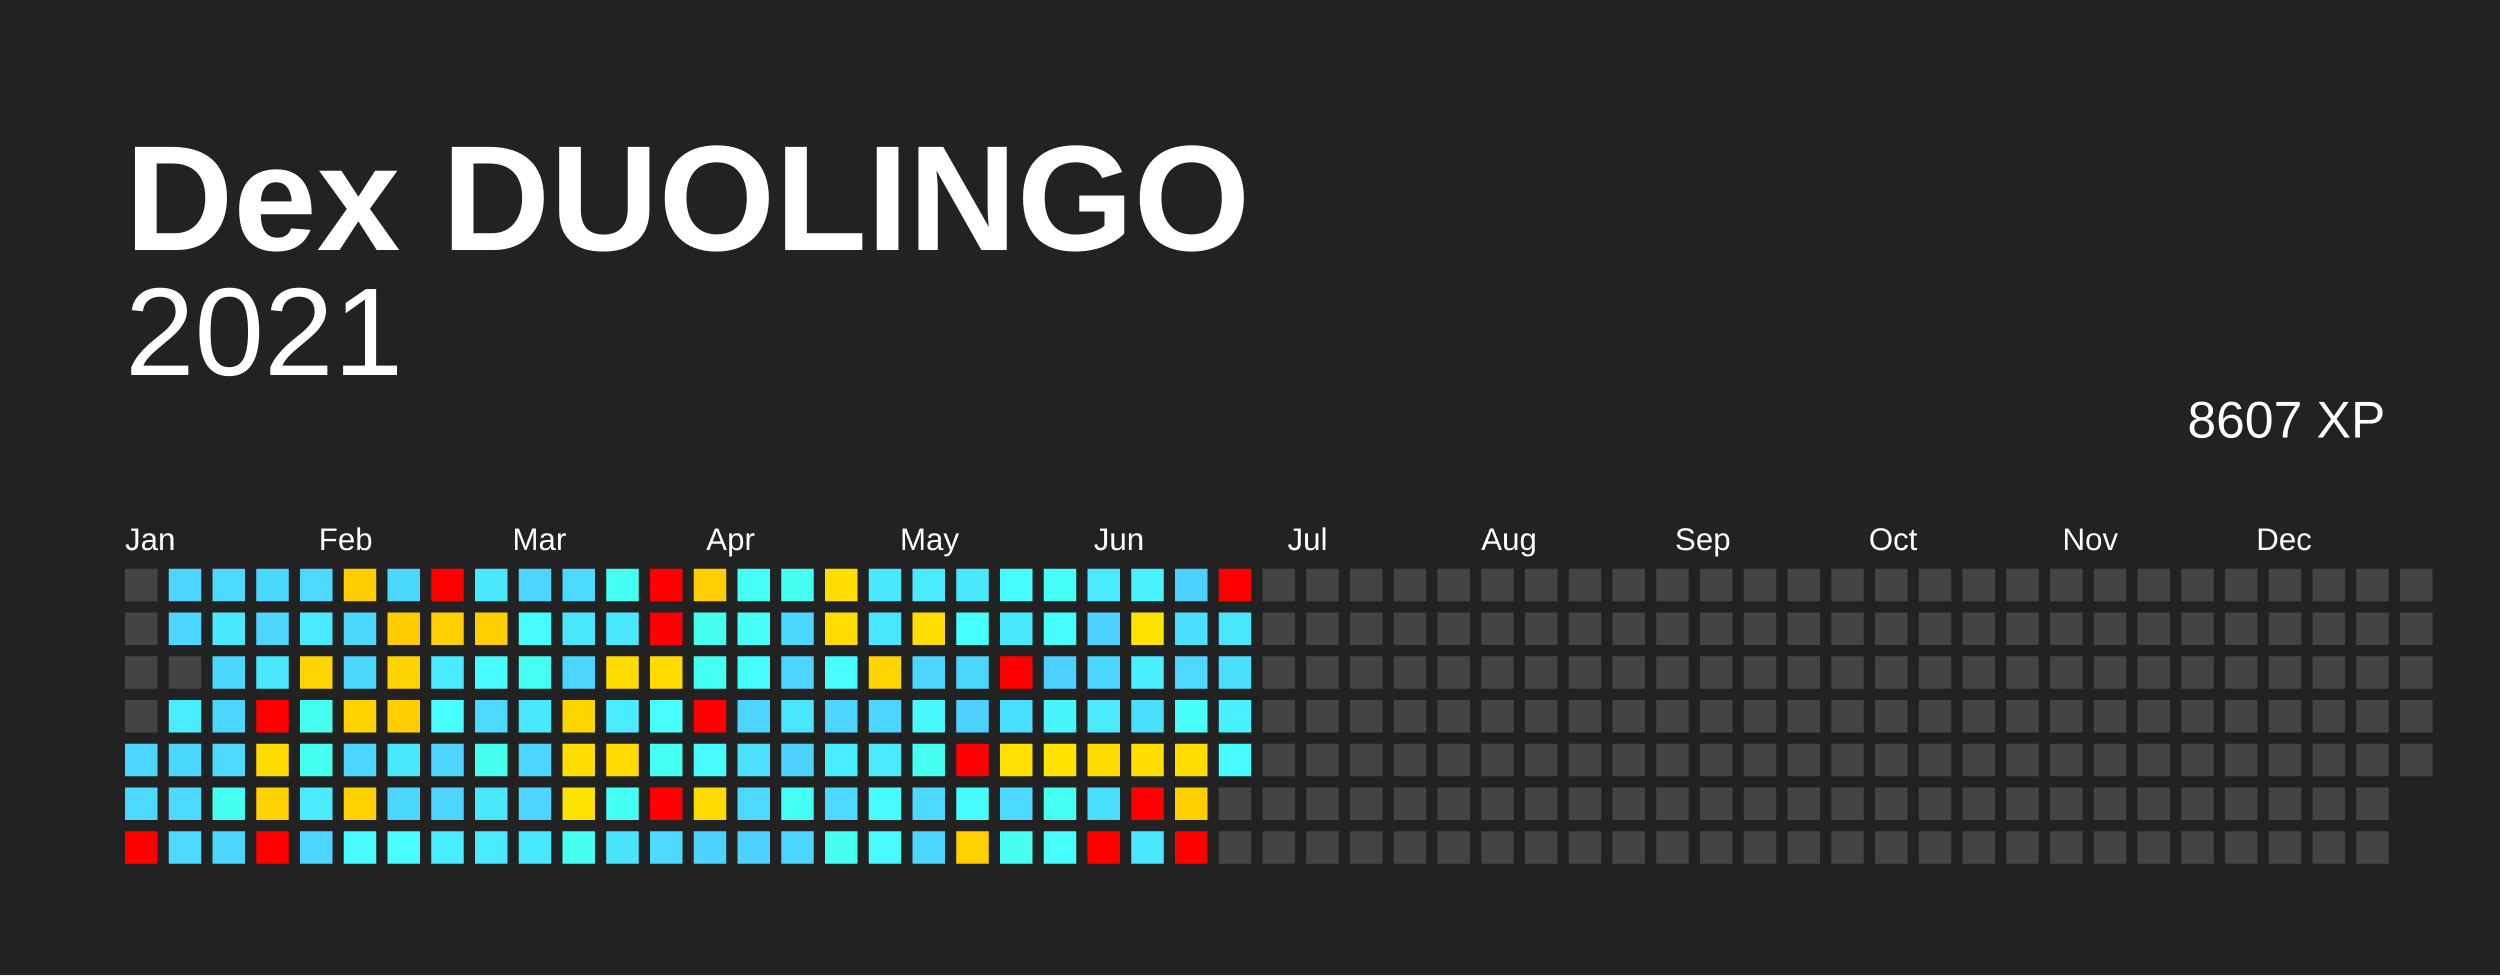
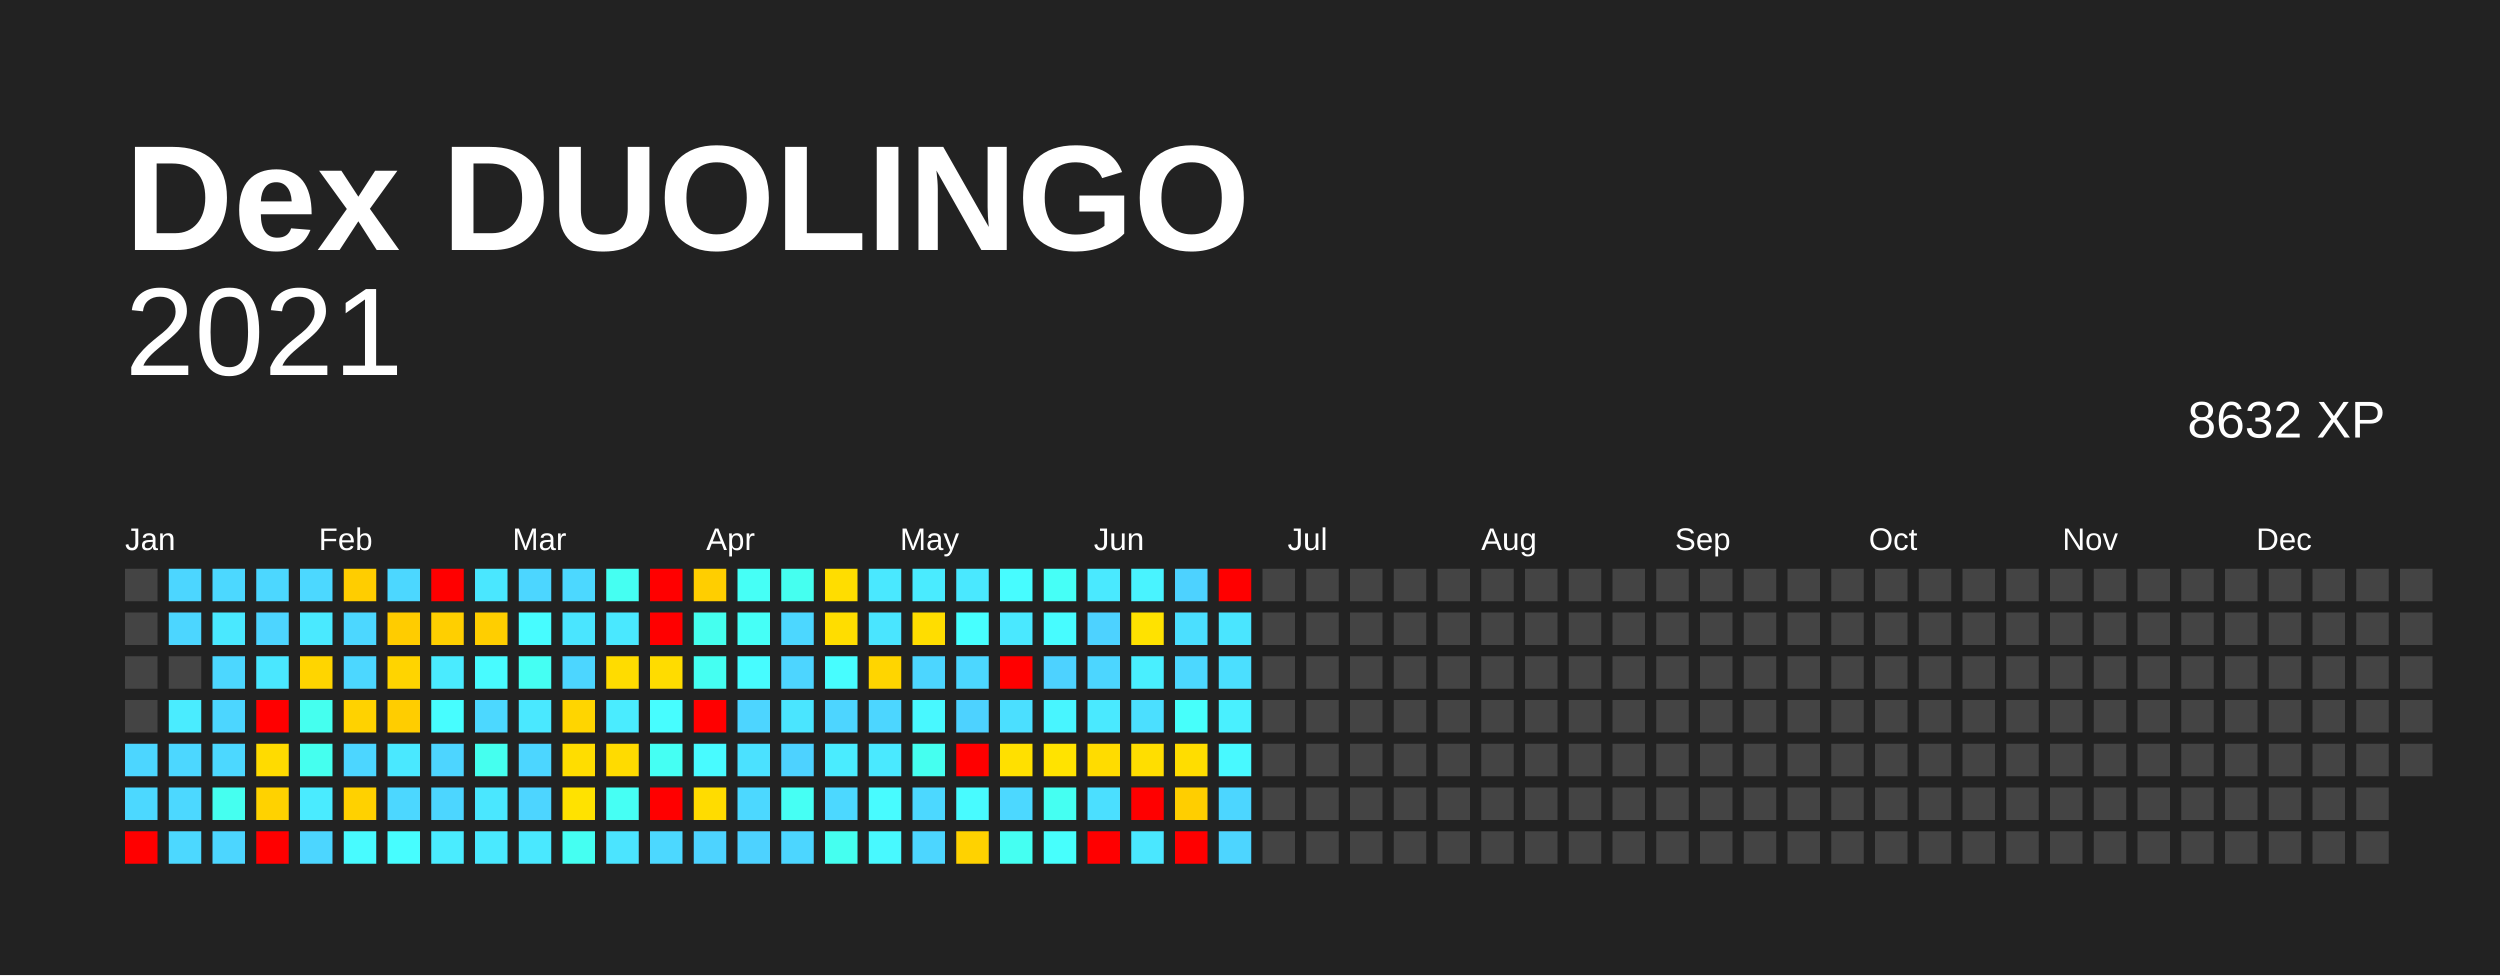
<svg xmlns="http://www.w3.org/2000/svg" baseProfile="full" height="78mm" version="1.1" viewBox="0,0,200,78" width="200mm">
  <defs />
  <rect fill="#222222" height="78" width="200" x="0" y="0" />
  <text fill="#FFFFFF" style="font-size:12px; font-family:Arial; font-weight:bold;" x="10" y="20">Dex DUOLINGO</text>
  <text alignment-baseline="hanging" fill="#FFFFFF" style="font-size:10.0px; font-family:Arial;" x="10" y="30">2021</text>
-   <text alignment-baseline="hanging" fill="#FFFFFF" style="font-size:4.125px; font-family:Arial;" x="175" y="35">8607 XP</text>
+   <text alignment-baseline="hanging" fill="#FFFFFF" style="font-size:4.125px; font-family:Arial;" x="175" y="35">8632 XP</text>
  <text fill="#FFFFFF" style="font-size:2.5px; font-family:Arial" x="10.0" y="44">Jan</text>
  <text fill="#FFFFFF" style="font-size:2.5px; font-family:Arial" x="25.5" y="44">Feb</text>
  <text fill="#FFFFFF" style="font-size:2.5px; font-family:Arial" x="41.0" y="44">Mar</text>
  <text fill="#FFFFFF" style="font-size:2.5px; font-family:Arial" x="56.5" y="44">Apr</text>
  <text fill="#FFFFFF" style="font-size:2.5px; font-family:Arial" x="72.0" y="44">May</text>
  <text fill="#FFFFFF" style="font-size:2.5px; font-family:Arial" x="87.5" y="44">Jun</text>
  <text fill="#FFFFFF" style="font-size:2.5px; font-family:Arial" x="103.0" y="44">Jul</text>
  <text fill="#FFFFFF" style="font-size:2.5px; font-family:Arial" x="118.5" y="44">Aug</text>
  <text fill="#FFFFFF" style="font-size:2.5px; font-family:Arial" x="134.0" y="44">Sep</text>
  <text fill="#FFFFFF" style="font-size:2.5px; font-family:Arial" x="149.5" y="44">Oct</text>
  <text fill="#FFFFFF" style="font-size:2.5px; font-family:Arial" x="165.0" y="44">Nov</text>
  <text fill="#FFFFFF" style="font-size:2.5px; font-family:Arial" x="180.5" y="44">Dec</text>
  <rect fill="#444444" height="2.6" width="2.6" x="10.0" y="45.5" />
  <rect fill="#444444" height="2.6" width="2.6" x="10.0" y="49.0" />
  <rect fill="#444444" height="2.6" width="2.6" x="10.0" y="52.5" />
  <rect fill="#444444" height="2.6" width="2.6" x="10.0" y="56.0" />
  <rect fill="#4cd6ff" height="2.6" width="2.6" x="10.0" y="59.5" />
  <rect fill="#4cd8ff" height="2.6" width="2.6" x="10.0" y="63.0" />
  <rect fill="red" height="2.6" width="2.6" x="10.0" y="66.5" />
  <rect fill="#4cd6ff" height="2.6" width="2.6" x="13.5" y="45.5" />
  <rect fill="#4cd6ff" height="2.6" width="2.6" x="13.5" y="49.0" />
  <rect fill="#444444" height="2.6" width="2.6" x="13.5" y="52.5" />
  <rect fill="#4aecff" height="2.6" width="2.6" x="13.5" y="56.0" />
  <rect fill="#4cd7ff" height="2.6" width="2.6" x="13.5" y="59.5" />
  <rect fill="#4cd8ff" height="2.6" width="2.6" x="13.5" y="63.0" />
  <rect fill="#4cd8ff" height="2.6" width="2.6" x="13.5" y="66.5" />
  <rect fill="#4cd8ff" height="2.6" width="2.6" x="17.0" y="45.5" />
  <rect fill="#4ae8ff" height="2.6" width="2.6" x="17.0" y="49.0" />
  <rect fill="#4cd7ff" height="2.6" width="2.6" x="17.0" y="52.5" />
  <rect fill="#4cd6ff" height="2.6" width="2.6" x="17.0" y="56.0" />
  <rect fill="#4cd8ff" height="2.6" width="2.6" x="17.0" y="59.5" />
  <rect fill="#45fff0" height="2.6" width="2.6" x="17.0" y="63.0" />
  <rect fill="#4cd6ff" height="2.6" width="2.6" x="17.0" y="66.5" />
  <rect fill="#4cd7ff" height="2.6" width="2.6" x="20.5" y="45.5" />
  <rect fill="#4dd5ff" height="2.6" width="2.6" x="20.5" y="49.0" />
  <rect fill="#4ae7ff" height="2.6" width="2.6" x="20.5" y="52.5" />
  <rect fill="red" height="2.6" width="2.6" x="20.5" y="56.0" />
  <rect fill="#ffdb00" height="2.6" width="2.6" x="20.5" y="59.5" />
  <rect fill="#ffd200" height="2.6" width="2.6" x="20.5" y="63.0" />
  <rect fill="red" height="2.6" width="2.6" x="20.5" y="66.5" />
  <rect fill="#4cd8ff" height="2.6" width="2.6" x="24.0" y="45.5" />
  <rect fill="#4ae9ff" height="2.6" width="2.6" x="24.0" y="49.0" />
  <rect fill="#ffd500" height="2.6" width="2.6" x="24.0" y="52.5" />
  <rect fill="#45ffef" height="2.6" width="2.6" x="24.0" y="56.0" />
  <rect fill="#45ffef" height="2.6" width="2.6" x="24.0" y="59.5" />
  <rect fill="#4aebff" height="2.6" width="2.6" x="24.0" y="63.0" />
  <rect fill="#4cd6ff" height="2.6" width="2.6" x="24.0" y="66.5" />
  <rect fill="#ffcd00" height="2.6" width="2.6" x="27.5" y="45.5" />
  <rect fill="#4cd7ff" height="2.6" width="2.6" x="27.5" y="49.0" />
  <rect fill="#4cd7ff" height="2.6" width="2.6" x="27.5" y="52.5" />
  <rect fill="#ffd200" height="2.6" width="2.6" x="27.5" y="56.0" />
  <rect fill="#4cd6ff" height="2.6" width="2.6" x="27.5" y="59.5" />
  <rect fill="#ffd100" height="2.6" width="2.6" x="27.5" y="63.0" />
  <rect fill="#48fbff" height="2.6" width="2.6" x="27.5" y="66.5" />
  <rect fill="#4cd7ff" height="2.6" width="2.6" x="31.0" y="45.5" />
  <rect fill="#ffcc00" height="2.6" width="2.6" x="31.0" y="49.0" />
  <rect fill="#ffd400" height="2.6" width="2.6" x="31.0" y="52.5" />
  <rect fill="#ffcd00" height="2.6" width="2.6" x="31.0" y="56.0" />
  <rect fill="#4ae8ff" height="2.6" width="2.6" x="31.0" y="59.5" />
  <rect fill="#4cd7ff" height="2.6" width="2.6" x="31.0" y="63.0" />
  <rect fill="#47fdff" height="2.6" width="2.6" x="31.0" y="66.5" />
  <rect fill="red" height="2.6" width="2.6" x="34.5" y="45.5" />
  <rect fill="#ffcf00" height="2.6" width="2.6" x="34.5" y="49.0" />
  <rect fill="#4aebff" height="2.6" width="2.6" x="34.5" y="52.5" />
  <rect fill="#47fdff" height="2.6" width="2.6" x="34.5" y="56.0" />
  <rect fill="#4dd5ff" height="2.6" width="2.6" x="34.5" y="59.5" />
  <rect fill="#4cd6ff" height="2.6" width="2.6" x="34.5" y="63.0" />
  <rect fill="#4aecff" height="2.6" width="2.6" x="34.5" y="66.5" />
  <rect fill="#4ae7ff" height="2.6" width="2.6" x="38.0" y="45.5" />
  <rect fill="#ffce00" height="2.6" width="2.6" x="38.0" y="49.0" />
  <rect fill="#48fbff" height="2.6" width="2.6" x="38.0" y="52.5" />
  <rect fill="#4cd8ff" height="2.6" width="2.6" x="38.0" y="56.0" />
  <rect fill="#45ffef" height="2.6" width="2.6" x="38.0" y="59.5" />
  <rect fill="#4ae7ff" height="2.6" width="2.6" x="38.0" y="63.0" />
  <rect fill="#4ae9ff" height="2.6" width="2.6" x="38.0" y="66.5" />
  <rect fill="#4cd6ff" height="2.6" width="2.6" x="41.5" y="45.5" />
  <rect fill="#47fcff" height="2.6" width="2.6" x="41.5" y="49.0" />
  <rect fill="#45fff3" height="2.6" width="2.6" x="41.5" y="52.5" />
  <rect fill="#4ae8ff" height="2.6" width="2.6" x="41.5" y="56.0" />
  <rect fill="#4cd6ff" height="2.6" width="2.6" x="41.5" y="59.5" />
  <rect fill="#4dd5ff" height="2.6" width="2.6" x="41.5" y="63.0" />
  <rect fill="#4ae8ff" height="2.6" width="2.6" x="41.5" y="66.5" />
  <rect fill="#4cd8ff" height="2.6" width="2.6" x="45.0" y="45.5" />
  <rect fill="#4ae5ff" height="2.6" width="2.6" x="45.0" y="49.0" />
  <rect fill="#4cd6ff" height="2.6" width="2.6" x="45.0" y="52.5" />
  <rect fill="#ffd500" height="2.6" width="2.6" x="45.0" y="56.0" />
  <rect fill="#ffdd00" height="2.6" width="2.6" x="45.0" y="59.5" />
  <rect fill="#ffe200" height="2.6" width="2.6" x="45.0" y="63.0" />
  <rect fill="#45fff2" height="2.6" width="2.6" x="45.0" y="66.5" />
  <rect fill="#45fff2" height="2.6" width="2.6" x="48.5" y="45.5" />
  <rect fill="#4ae8ff" height="2.6" width="2.6" x="48.5" y="49.0" />
  <rect fill="#ffdc00" height="2.6" width="2.6" x="48.5" y="52.5" />
  <rect fill="#4aecff" height="2.6" width="2.6" x="48.5" y="56.0" />
  <rect fill="#ffdb00" height="2.6" width="2.6" x="48.5" y="59.5" />
  <rect fill="#46fff4" height="2.6" width="2.6" x="48.5" y="63.0" />
  <rect fill="#4be4ff" height="2.6" width="2.6" x="48.5" y="66.5" />
  <rect fill="red" height="2.6" width="2.6" x="52.0" y="45.5" />
  <rect fill="red" height="2.6" width="2.6" x="52.0" y="49.0" />
  <rect fill="#ffdc00" height="2.6" width="2.6" x="52.0" y="52.5" />
  <rect fill="#47fdff" height="2.6" width="2.6" x="52.0" y="56.0" />
  <rect fill="#45fff3" height="2.6" width="2.6" x="52.0" y="59.5" />
  <rect fill="red" height="2.6" width="2.6" x="52.0" y="63.0" />
  <rect fill="#4cd8ff" height="2.6" width="2.6" x="52.0" y="66.5" />
  <rect fill="#ffce00" height="2.6" width="2.6" x="55.5" y="45.5" />
  <rect fill="#45ffef" height="2.6" width="2.6" x="55.5" y="49.0" />
  <rect fill="#45fff2" height="2.6" width="2.6" x="55.5" y="52.5" />
  <rect fill="red" height="2.6" width="2.6" x="55.5" y="56.0" />
  <rect fill="#48fbff" height="2.6" width="2.6" x="55.5" y="59.5" />
  <rect fill="#ffdc00" height="2.6" width="2.6" x="55.5" y="63.0" />
  <rect fill="#4dd3ff" height="2.6" width="2.6" x="55.5" y="66.5" />
  <rect fill="#46fff6" height="2.6" width="2.6" x="59.0" y="45.5" />
  <rect fill="#46fff7" height="2.6" width="2.6" x="59.0" y="49.0" />
  <rect fill="#47fcff" height="2.6" width="2.6" x="59.0" y="52.5" />
  <rect fill="#4dd5ff" height="2.6" width="2.6" x="59.0" y="56.0" />
  <rect fill="#4be1ff" height="2.6" width="2.6" x="59.0" y="59.5" />
  <rect fill="#4cd8ff" height="2.6" width="2.6" x="59.0" y="63.0" />
  <rect fill="#4dd2ff" height="2.6" width="2.6" x="59.0" y="66.5" />
  <rect fill="#45fff0" height="2.6" width="2.6" x="62.5" y="45.5" />
  <rect fill="#4cd7ff" height="2.6" width="2.6" x="62.5" y="49.0" />
  <rect fill="#4dd5ff" height="2.6" width="2.6" x="62.5" y="52.5" />
  <rect fill="#4ae5ff" height="2.6" width="2.6" x="62.5" y="56.0" />
  <rect fill="#4dd2ff" height="2.6" width="2.6" x="62.5" y="59.5" />
  <rect fill="#46fff4" height="2.6" width="2.6" x="62.5" y="63.0" />
  <rect fill="#4cd6ff" height="2.6" width="2.6" x="62.5" y="66.5" />
  <rect fill="#ffdd00" height="2.6" width="2.6" x="66.0" y="45.5" />
  <rect fill="#ffdd00" height="2.6" width="2.6" x="66.0" y="49.0" />
  <rect fill="#47fdff" height="2.6" width="2.6" x="66.0" y="52.5" />
  <rect fill="#4dd5ff" height="2.6" width="2.6" x="66.0" y="56.0" />
  <rect fill="#4aecff" height="2.6" width="2.6" x="66.0" y="59.5" />
  <rect fill="#4cd8ff" height="2.6" width="2.6" x="66.0" y="63.0" />
  <rect fill="#45fff0" height="2.6" width="2.6" x="66.0" y="66.5" />
  <rect fill="#4ae8ff" height="2.6" width="2.6" x="69.5" y="45.5" />
  <rect fill="#4ae5ff" height="2.6" width="2.6" x="69.5" y="49.0" />
  <rect fill="#ffd500" height="2.6" width="2.6" x="69.5" y="52.5" />
  <rect fill="#4cd6ff" height="2.6" width="2.6" x="69.5" y="56.0" />
  <rect fill="#4ae9ff" height="2.6" width="2.6" x="69.5" y="59.5" />
  <rect fill="#48fbff" height="2.6" width="2.6" x="69.5" y="63.0" />
  <rect fill="#48f9ff" height="2.6" width="2.6" x="69.5" y="66.5" />
  <rect fill="#4aebff" height="2.6" width="2.6" x="73.0" y="45.5" />
  <rect fill="#ffdd00" height="2.6" width="2.6" x="73.0" y="49.0" />
  <rect fill="#4cd6ff" height="2.6" width="2.6" x="73.0" y="52.5" />
  <rect fill="#48f8ff" height="2.6" width="2.6" x="73.0" y="56.0" />
  <rect fill="#45fff0" height="2.6" width="2.6" x="73.0" y="59.5" />
  <rect fill="#4cd8ff" height="2.6" width="2.6" x="73.0" y="63.0" />
  <rect fill="#4cd6ff" height="2.6" width="2.6" x="73.0" y="66.5" />
  <rect fill="#4ae8ff" height="2.6" width="2.6" x="76.5" y="45.5" />
  <rect fill="#47ffff" height="2.6" width="2.6" x="76.5" y="49.0" />
  <rect fill="#4cd7ff" height="2.6" width="2.6" x="76.5" y="52.5" />
  <rect fill="#4dd2ff" height="2.6" width="2.6" x="76.5" y="56.0" />
  <rect fill="red" height="2.6" width="2.6" x="76.5" y="59.5" />
  <rect fill="#48fbff" height="2.6" width="2.6" x="76.5" y="63.0" />
  <rect fill="#ffd200" height="2.6" width="2.6" x="76.5" y="66.5" />
  <rect fill="#47fcff" height="2.6" width="2.6" x="80.0" y="45.5" />
  <rect fill="#4ae8ff" height="2.6" width="2.6" x="80.0" y="49.0" />
  <rect fill="red" height="2.6" width="2.6" x="80.0" y="52.5" />
  <rect fill="#4bdfff" height="2.6" width="2.6" x="80.0" y="56.0" />
  <rect fill="#ffe000" height="2.6" width="2.6" x="80.0" y="59.5" />
  <rect fill="#4cd8ff" height="2.6" width="2.6" x="80.0" y="63.0" />
  <rect fill="#45fff2" height="2.6" width="2.6" x="80.0" y="66.5" />
  <rect fill="#46fff7" height="2.6" width="2.6" x="83.5" y="45.5" />
  <rect fill="#47fcff" height="2.6" width="2.6" x="83.5" y="49.0" />
  <rect fill="#4dd2ff" height="2.6" width="2.6" x="83.5" y="52.5" />
  <rect fill="#48f5ff" height="2.6" width="2.6" x="83.5" y="56.0" />
  <rect fill="#ffe300" height="2.6" width="2.6" x="83.5" y="59.5" />
  <rect fill="#45fff2" height="2.6" width="2.6" x="83.5" y="63.0" />
  <rect fill="#47fffd" height="2.6" width="2.6" x="83.5" y="66.5" />
  <rect fill="#4ae9ff" height="2.6" width="2.6" x="87.0" y="45.5" />
  <rect fill="#4dd2ff" height="2.6" width="2.6" x="87.0" y="49.0" />
  <rect fill="#4cd6ff" height="2.6" width="2.6" x="87.0" y="52.5" />
  <rect fill="#4ae9ff" height="2.6" width="2.6" x="87.0" y="56.0" />
  <rect fill="#ffdc00" height="2.6" width="2.6" x="87.0" y="59.5" />
  <rect fill="#4bdfff" height="2.6" width="2.6" x="87.0" y="63.0" />
  <rect fill="red" height="2.6" width="2.6" x="87.0" y="66.5" />
  <rect fill="#49f3ff" height="2.6" width="2.6" x="90.5" y="45.5" />
  <rect fill="#ffe200" height="2.6" width="2.6" x="90.5" y="49.0" />
  <rect fill="#49efff" height="2.6" width="2.6" x="90.5" y="52.5" />
  <rect fill="#4bdfff" height="2.6" width="2.6" x="90.5" y="56.0" />
  <rect fill="#ffde00" height="2.6" width="2.6" x="90.5" y="59.5" />
  <rect fill="red" height="2.6" width="2.6" x="90.5" y="63.0" />
  <rect fill="#4ae7ff" height="2.6" width="2.6" x="90.5" y="66.5" />
  <rect fill="#4dd2ff" height="2.6" width="2.6" x="94.0" y="45.5" />
  <rect fill="#4bdfff" height="2.6" width="2.6" x="94.0" y="49.0" />
  <rect fill="#4cd8ff" height="2.6" width="2.6" x="94.0" y="52.5" />
  <rect fill="#47fffb" height="2.6" width="2.6" x="94.0" y="56.0" />
  <rect fill="#ffdd00" height="2.6" width="2.6" x="94.0" y="59.5" />
  <rect fill="#ffce00" height="2.6" width="2.6" x="94.0" y="63.0" />
  <rect fill="red" height="2.6" width="2.6" x="94.0" y="66.5" />
  <rect fill="red" height="2.6" width="2.6" x="97.5" y="45.5" />
  <rect fill="#4ae5ff" height="2.6" width="2.6" x="97.5" y="49.0" />
  <rect fill="#4bdfff" height="2.6" width="2.6" x="97.5" y="52.5" />
  <rect fill="#49f0ff" height="2.6" width="2.6" x="97.5" y="56.0" />
  <rect fill="#48f9ff" height="2.6" width="2.6" x="97.5" y="59.5" />
-   <rect fill="#444444" height="2.6" width="2.6" x="97.5" y="63.0" />
-   <rect fill="#444444" height="2.6" width="2.6" x="97.5" y="66.5" />
+   <rect fill="#4cd6ff" height="2.6" width="2.6" x="97.5" y="63.0" />
+   <rect fill="#4dd5ff" height="2.6" width="2.6" x="97.5" y="66.5" />
  <rect fill="#444444" height="2.6" width="2.6" x="101.0" y="45.5" />
  <rect fill="#444444" height="2.6" width="2.6" x="101.0" y="49.0" />
  <rect fill="#444444" height="2.6" width="2.6" x="101.0" y="52.5" />
  <rect fill="#444444" height="2.6" width="2.6" x="101.0" y="56.0" />
  <rect fill="#444444" height="2.6" width="2.6" x="101.0" y="59.5" />
  <rect fill="#444444" height="2.6" width="2.6" x="101.0" y="63.0" />
  <rect fill="#444444" height="2.6" width="2.6" x="101.0" y="66.5" />
  <rect fill="#444444" height="2.6" width="2.6" x="104.5" y="45.5" />
  <rect fill="#444444" height="2.6" width="2.6" x="104.5" y="49.0" />
  <rect fill="#444444" height="2.6" width="2.6" x="104.5" y="52.5" />
  <rect fill="#444444" height="2.6" width="2.6" x="104.5" y="56.0" />
  <rect fill="#444444" height="2.6" width="2.6" x="104.5" y="59.5" />
  <rect fill="#444444" height="2.6" width="2.6" x="104.5" y="63.0" />
  <rect fill="#444444" height="2.6" width="2.6" x="104.5" y="66.5" />
  <rect fill="#444444" height="2.6" width="2.6" x="108.0" y="45.5" />
  <rect fill="#444444" height="2.6" width="2.6" x="108.0" y="49.0" />
  <rect fill="#444444" height="2.6" width="2.6" x="108.0" y="52.5" />
  <rect fill="#444444" height="2.6" width="2.6" x="108.0" y="56.0" />
  <rect fill="#444444" height="2.6" width="2.6" x="108.0" y="59.5" />
  <rect fill="#444444" height="2.6" width="2.6" x="108.0" y="63.0" />
  <rect fill="#444444" height="2.6" width="2.6" x="108.0" y="66.5" />
  <rect fill="#444444" height="2.6" width="2.6" x="111.5" y="45.5" />
  <rect fill="#444444" height="2.6" width="2.6" x="111.5" y="49.0" />
  <rect fill="#444444" height="2.6" width="2.6" x="111.5" y="52.5" />
  <rect fill="#444444" height="2.6" width="2.6" x="111.5" y="56.0" />
  <rect fill="#444444" height="2.6" width="2.6" x="111.5" y="59.5" />
  <rect fill="#444444" height="2.6" width="2.6" x="111.5" y="63.0" />
  <rect fill="#444444" height="2.6" width="2.6" x="111.5" y="66.5" />
  <rect fill="#444444" height="2.6" width="2.6" x="115.0" y="45.5" />
  <rect fill="#444444" height="2.6" width="2.6" x="115.0" y="49.0" />
  <rect fill="#444444" height="2.6" width="2.6" x="115.0" y="52.5" />
  <rect fill="#444444" height="2.6" width="2.6" x="115.0" y="56.0" />
  <rect fill="#444444" height="2.6" width="2.6" x="115.0" y="59.5" />
  <rect fill="#444444" height="2.6" width="2.6" x="115.0" y="63.0" />
  <rect fill="#444444" height="2.6" width="2.6" x="115.0" y="66.5" />
  <rect fill="#444444" height="2.6" width="2.6" x="118.5" y="45.5" />
  <rect fill="#444444" height="2.6" width="2.6" x="118.5" y="49.0" />
  <rect fill="#444444" height="2.6" width="2.6" x="118.5" y="52.5" />
  <rect fill="#444444" height="2.6" width="2.6" x="118.5" y="56.0" />
  <rect fill="#444444" height="2.6" width="2.6" x="118.5" y="59.5" />
  <rect fill="#444444" height="2.6" width="2.6" x="118.5" y="63.0" />
  <rect fill="#444444" height="2.6" width="2.6" x="118.5" y="66.5" />
  <rect fill="#444444" height="2.6" width="2.6" x="122.0" y="45.5" />
  <rect fill="#444444" height="2.6" width="2.6" x="122.0" y="49.0" />
  <rect fill="#444444" height="2.6" width="2.6" x="122.0" y="52.5" />
  <rect fill="#444444" height="2.6" width="2.6" x="122.0" y="56.0" />
  <rect fill="#444444" height="2.6" width="2.6" x="122.0" y="59.5" />
  <rect fill="#444444" height="2.6" width="2.6" x="122.0" y="63.0" />
  <rect fill="#444444" height="2.6" width="2.6" x="122.0" y="66.5" />
  <rect fill="#444444" height="2.6" width="2.6" x="125.5" y="45.5" />
  <rect fill="#444444" height="2.6" width="2.6" x="125.5" y="49.0" />
  <rect fill="#444444" height="2.6" width="2.6" x="125.5" y="52.5" />
  <rect fill="#444444" height="2.6" width="2.6" x="125.5" y="56.0" />
  <rect fill="#444444" height="2.6" width="2.6" x="125.5" y="59.5" />
  <rect fill="#444444" height="2.6" width="2.6" x="125.5" y="63.0" />
  <rect fill="#444444" height="2.6" width="2.6" x="125.5" y="66.5" />
  <rect fill="#444444" height="2.6" width="2.6" x="129.0" y="45.5" />
  <rect fill="#444444" height="2.6" width="2.6" x="129.0" y="49.0" />
  <rect fill="#444444" height="2.6" width="2.6" x="129.0" y="52.5" />
  <rect fill="#444444" height="2.6" width="2.6" x="129.0" y="56.0" />
  <rect fill="#444444" height="2.6" width="2.6" x="129.0" y="59.5" />
  <rect fill="#444444" height="2.6" width="2.6" x="129.0" y="63.0" />
  <rect fill="#444444" height="2.6" width="2.6" x="129.0" y="66.5" />
  <rect fill="#444444" height="2.6" width="2.6" x="132.5" y="45.5" />
  <rect fill="#444444" height="2.6" width="2.6" x="132.5" y="49.0" />
  <rect fill="#444444" height="2.6" width="2.6" x="132.5" y="52.5" />
  <rect fill="#444444" height="2.6" width="2.6" x="132.5" y="56.0" />
  <rect fill="#444444" height="2.6" width="2.6" x="132.5" y="59.5" />
  <rect fill="#444444" height="2.6" width="2.6" x="132.5" y="63.0" />
  <rect fill="#444444" height="2.6" width="2.6" x="132.5" y="66.5" />
  <rect fill="#444444" height="2.6" width="2.6" x="136.0" y="45.5" />
  <rect fill="#444444" height="2.6" width="2.6" x="136.0" y="49.0" />
  <rect fill="#444444" height="2.6" width="2.6" x="136.0" y="52.5" />
  <rect fill="#444444" height="2.6" width="2.6" x="136.0" y="56.0" />
  <rect fill="#444444" height="2.6" width="2.6" x="136.0" y="59.5" />
  <rect fill="#444444" height="2.6" width="2.6" x="136.0" y="63.0" />
  <rect fill="#444444" height="2.6" width="2.6" x="136.0" y="66.5" />
  <rect fill="#444444" height="2.6" width="2.6" x="139.5" y="45.5" />
  <rect fill="#444444" height="2.6" width="2.6" x="139.5" y="49.0" />
  <rect fill="#444444" height="2.6" width="2.6" x="139.5" y="52.5" />
  <rect fill="#444444" height="2.6" width="2.6" x="139.5" y="56.0" />
  <rect fill="#444444" height="2.6" width="2.6" x="139.5" y="59.5" />
  <rect fill="#444444" height="2.6" width="2.6" x="139.5" y="63.0" />
  <rect fill="#444444" height="2.6" width="2.6" x="139.5" y="66.5" />
  <rect fill="#444444" height="2.6" width="2.6" x="143.0" y="45.5" />
  <rect fill="#444444" height="2.6" width="2.6" x="143.0" y="49.0" />
  <rect fill="#444444" height="2.6" width="2.6" x="143.0" y="52.5" />
  <rect fill="#444444" height="2.6" width="2.6" x="143.0" y="56.0" />
  <rect fill="#444444" height="2.6" width="2.6" x="143.0" y="59.5" />
  <rect fill="#444444" height="2.6" width="2.6" x="143.0" y="63.0" />
  <rect fill="#444444" height="2.6" width="2.6" x="143.0" y="66.5" />
  <rect fill="#444444" height="2.6" width="2.6" x="146.5" y="45.5" />
  <rect fill="#444444" height="2.6" width="2.6" x="146.5" y="49.0" />
  <rect fill="#444444" height="2.6" width="2.6" x="146.5" y="52.5" />
  <rect fill="#444444" height="2.6" width="2.6" x="146.5" y="56.0" />
  <rect fill="#444444" height="2.6" width="2.6" x="146.5" y="59.5" />
  <rect fill="#444444" height="2.6" width="2.6" x="146.5" y="63.0" />
  <rect fill="#444444" height="2.6" width="2.6" x="146.5" y="66.5" />
  <rect fill="#444444" height="2.6" width="2.6" x="150.0" y="45.5" />
  <rect fill="#444444" height="2.6" width="2.6" x="150.0" y="49.0" />
  <rect fill="#444444" height="2.6" width="2.6" x="150.0" y="52.5" />
  <rect fill="#444444" height="2.6" width="2.6" x="150.0" y="56.0" />
  <rect fill="#444444" height="2.6" width="2.6" x="150.0" y="59.5" />
  <rect fill="#444444" height="2.6" width="2.6" x="150.0" y="63.0" />
  <rect fill="#444444" height="2.6" width="2.6" x="150.0" y="66.5" />
  <rect fill="#444444" height="2.6" width="2.6" x="153.5" y="45.5" />
  <rect fill="#444444" height="2.6" width="2.6" x="153.5" y="49.0" />
  <rect fill="#444444" height="2.6" width="2.6" x="153.5" y="52.5" />
  <rect fill="#444444" height="2.6" width="2.6" x="153.5" y="56.0" />
  <rect fill="#444444" height="2.6" width="2.6" x="153.5" y="59.5" />
  <rect fill="#444444" height="2.6" width="2.6" x="153.5" y="63.0" />
  <rect fill="#444444" height="2.6" width="2.6" x="153.5" y="66.5" />
  <rect fill="#444444" height="2.6" width="2.6" x="157.0" y="45.5" />
  <rect fill="#444444" height="2.6" width="2.6" x="157.0" y="49.0" />
  <rect fill="#444444" height="2.6" width="2.6" x="157.0" y="52.5" />
  <rect fill="#444444" height="2.6" width="2.6" x="157.0" y="56.0" />
  <rect fill="#444444" height="2.6" width="2.6" x="157.0" y="59.5" />
  <rect fill="#444444" height="2.6" width="2.6" x="157.0" y="63.0" />
  <rect fill="#444444" height="2.6" width="2.6" x="157.0" y="66.5" />
  <rect fill="#444444" height="2.6" width="2.6" x="160.5" y="45.5" />
  <rect fill="#444444" height="2.6" width="2.6" x="160.5" y="49.0" />
  <rect fill="#444444" height="2.6" width="2.6" x="160.5" y="52.5" />
  <rect fill="#444444" height="2.6" width="2.6" x="160.5" y="56.0" />
  <rect fill="#444444" height="2.6" width="2.6" x="160.5" y="59.5" />
  <rect fill="#444444" height="2.6" width="2.6" x="160.5" y="63.0" />
  <rect fill="#444444" height="2.6" width="2.6" x="160.5" y="66.5" />
  <rect fill="#444444" height="2.6" width="2.6" x="164.0" y="45.5" />
  <rect fill="#444444" height="2.6" width="2.6" x="164.0" y="49.0" />
  <rect fill="#444444" height="2.6" width="2.6" x="164.0" y="52.5" />
  <rect fill="#444444" height="2.6" width="2.6" x="164.0" y="56.0" />
  <rect fill="#444444" height="2.6" width="2.6" x="164.0" y="59.5" />
  <rect fill="#444444" height="2.6" width="2.6" x="164.0" y="63.0" />
  <rect fill="#444444" height="2.6" width="2.6" x="164.0" y="66.5" />
  <rect fill="#444444" height="2.6" width="2.6" x="167.5" y="45.5" />
  <rect fill="#444444" height="2.6" width="2.6" x="167.5" y="49.0" />
  <rect fill="#444444" height="2.6" width="2.6" x="167.5" y="52.5" />
  <rect fill="#444444" height="2.6" width="2.6" x="167.5" y="56.0" />
  <rect fill="#444444" height="2.6" width="2.6" x="167.5" y="59.5" />
  <rect fill="#444444" height="2.6" width="2.6" x="167.5" y="63.0" />
  <rect fill="#444444" height="2.6" width="2.6" x="167.5" y="66.5" />
  <rect fill="#444444" height="2.6" width="2.6" x="171.0" y="45.5" />
  <rect fill="#444444" height="2.6" width="2.6" x="171.0" y="49.0" />
  <rect fill="#444444" height="2.6" width="2.6" x="171.0" y="52.5" />
  <rect fill="#444444" height="2.6" width="2.6" x="171.0" y="56.0" />
  <rect fill="#444444" height="2.6" width="2.6" x="171.0" y="59.5" />
  <rect fill="#444444" height="2.6" width="2.6" x="171.0" y="63.0" />
  <rect fill="#444444" height="2.6" width="2.6" x="171.0" y="66.5" />
  <rect fill="#444444" height="2.6" width="2.6" x="174.5" y="45.5" />
  <rect fill="#444444" height="2.6" width="2.6" x="174.5" y="49.0" />
  <rect fill="#444444" height="2.6" width="2.6" x="174.5" y="52.5" />
  <rect fill="#444444" height="2.6" width="2.6" x="174.5" y="56.0" />
  <rect fill="#444444" height="2.6" width="2.6" x="174.5" y="59.5" />
  <rect fill="#444444" height="2.6" width="2.6" x="174.5" y="63.0" />
  <rect fill="#444444" height="2.6" width="2.6" x="174.5" y="66.5" />
  <rect fill="#444444" height="2.6" width="2.6" x="178.0" y="45.5" />
  <rect fill="#444444" height="2.6" width="2.6" x="178.0" y="49.0" />
  <rect fill="#444444" height="2.6" width="2.6" x="178.0" y="52.5" />
  <rect fill="#444444" height="2.6" width="2.6" x="178.0" y="56.0" />
  <rect fill="#444444" height="2.6" width="2.6" x="178.0" y="59.5" />
  <rect fill="#444444" height="2.6" width="2.6" x="178.0" y="63.0" />
  <rect fill="#444444" height="2.6" width="2.6" x="178.0" y="66.5" />
  <rect fill="#444444" height="2.6" width="2.6" x="181.5" y="45.5" />
  <rect fill="#444444" height="2.6" width="2.6" x="181.5" y="49.0" />
  <rect fill="#444444" height="2.6" width="2.6" x="181.5" y="52.5" />
  <rect fill="#444444" height="2.6" width="2.6" x="181.5" y="56.0" />
  <rect fill="#444444" height="2.6" width="2.6" x="181.5" y="59.5" />
  <rect fill="#444444" height="2.6" width="2.6" x="181.5" y="63.0" />
  <rect fill="#444444" height="2.6" width="2.6" x="181.5" y="66.5" />
  <rect fill="#444444" height="2.6" width="2.6" x="185.0" y="45.5" />
  <rect fill="#444444" height="2.6" width="2.6" x="185.0" y="49.0" />
  <rect fill="#444444" height="2.6" width="2.6" x="185.0" y="52.5" />
  <rect fill="#444444" height="2.6" width="2.6" x="185.0" y="56.0" />
  <rect fill="#444444" height="2.6" width="2.6" x="185.0" y="59.5" />
  <rect fill="#444444" height="2.6" width="2.6" x="185.0" y="63.0" />
  <rect fill="#444444" height="2.6" width="2.6" x="185.0" y="66.5" />
  <rect fill="#444444" height="2.6" width="2.6" x="188.5" y="45.5" />
  <rect fill="#444444" height="2.6" width="2.6" x="188.5" y="49.0" />
  <rect fill="#444444" height="2.6" width="2.6" x="188.5" y="52.5" />
  <rect fill="#444444" height="2.6" width="2.6" x="188.5" y="56.0" />
  <rect fill="#444444" height="2.6" width="2.6" x="188.5" y="59.5" />
  <rect fill="#444444" height="2.6" width="2.6" x="188.5" y="63.0" />
  <rect fill="#444444" height="2.6" width="2.6" x="188.5" y="66.5" />
  <rect fill="#444444" height="2.6" width="2.6" x="192.0" y="45.5" />
  <rect fill="#444444" height="2.6" width="2.6" x="192.0" y="49.0" />
  <rect fill="#444444" height="2.6" width="2.6" x="192.0" y="52.5" />
  <rect fill="#444444" height="2.6" width="2.6" x="192.0" y="56.0" />
  <rect fill="#444444" height="2.6" width="2.6" x="192.0" y="59.5" />
</svg>
